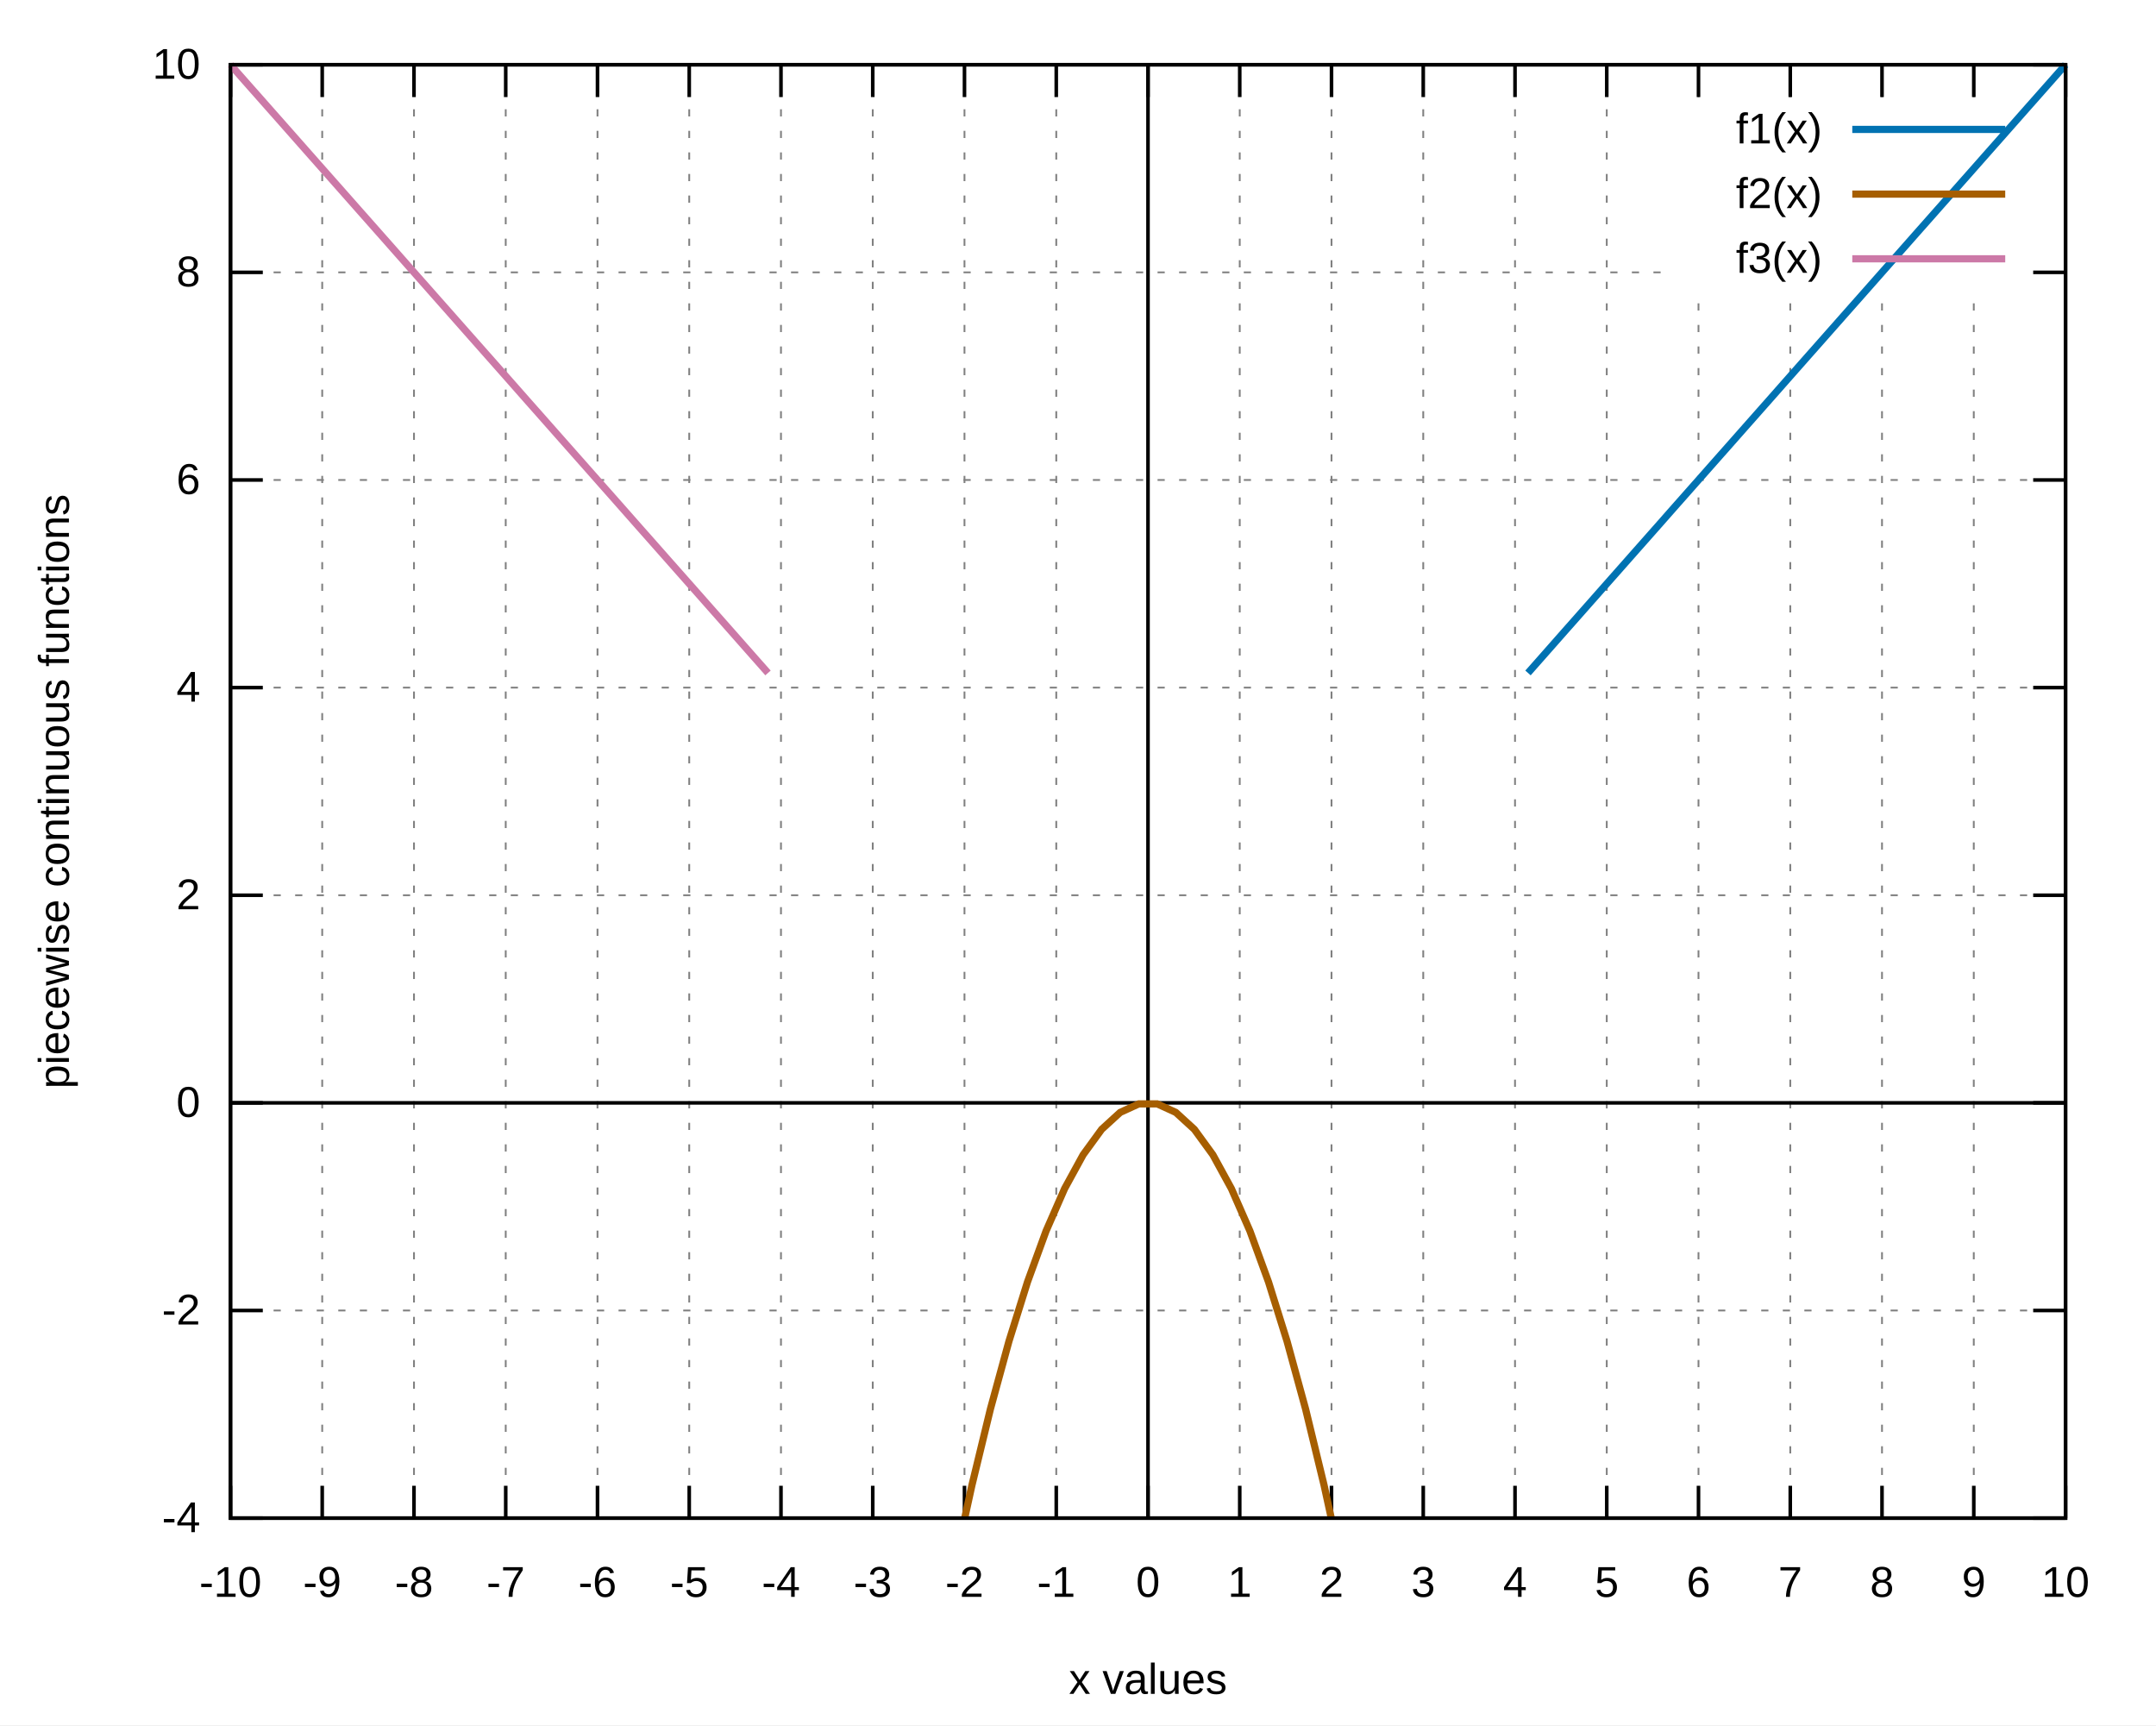
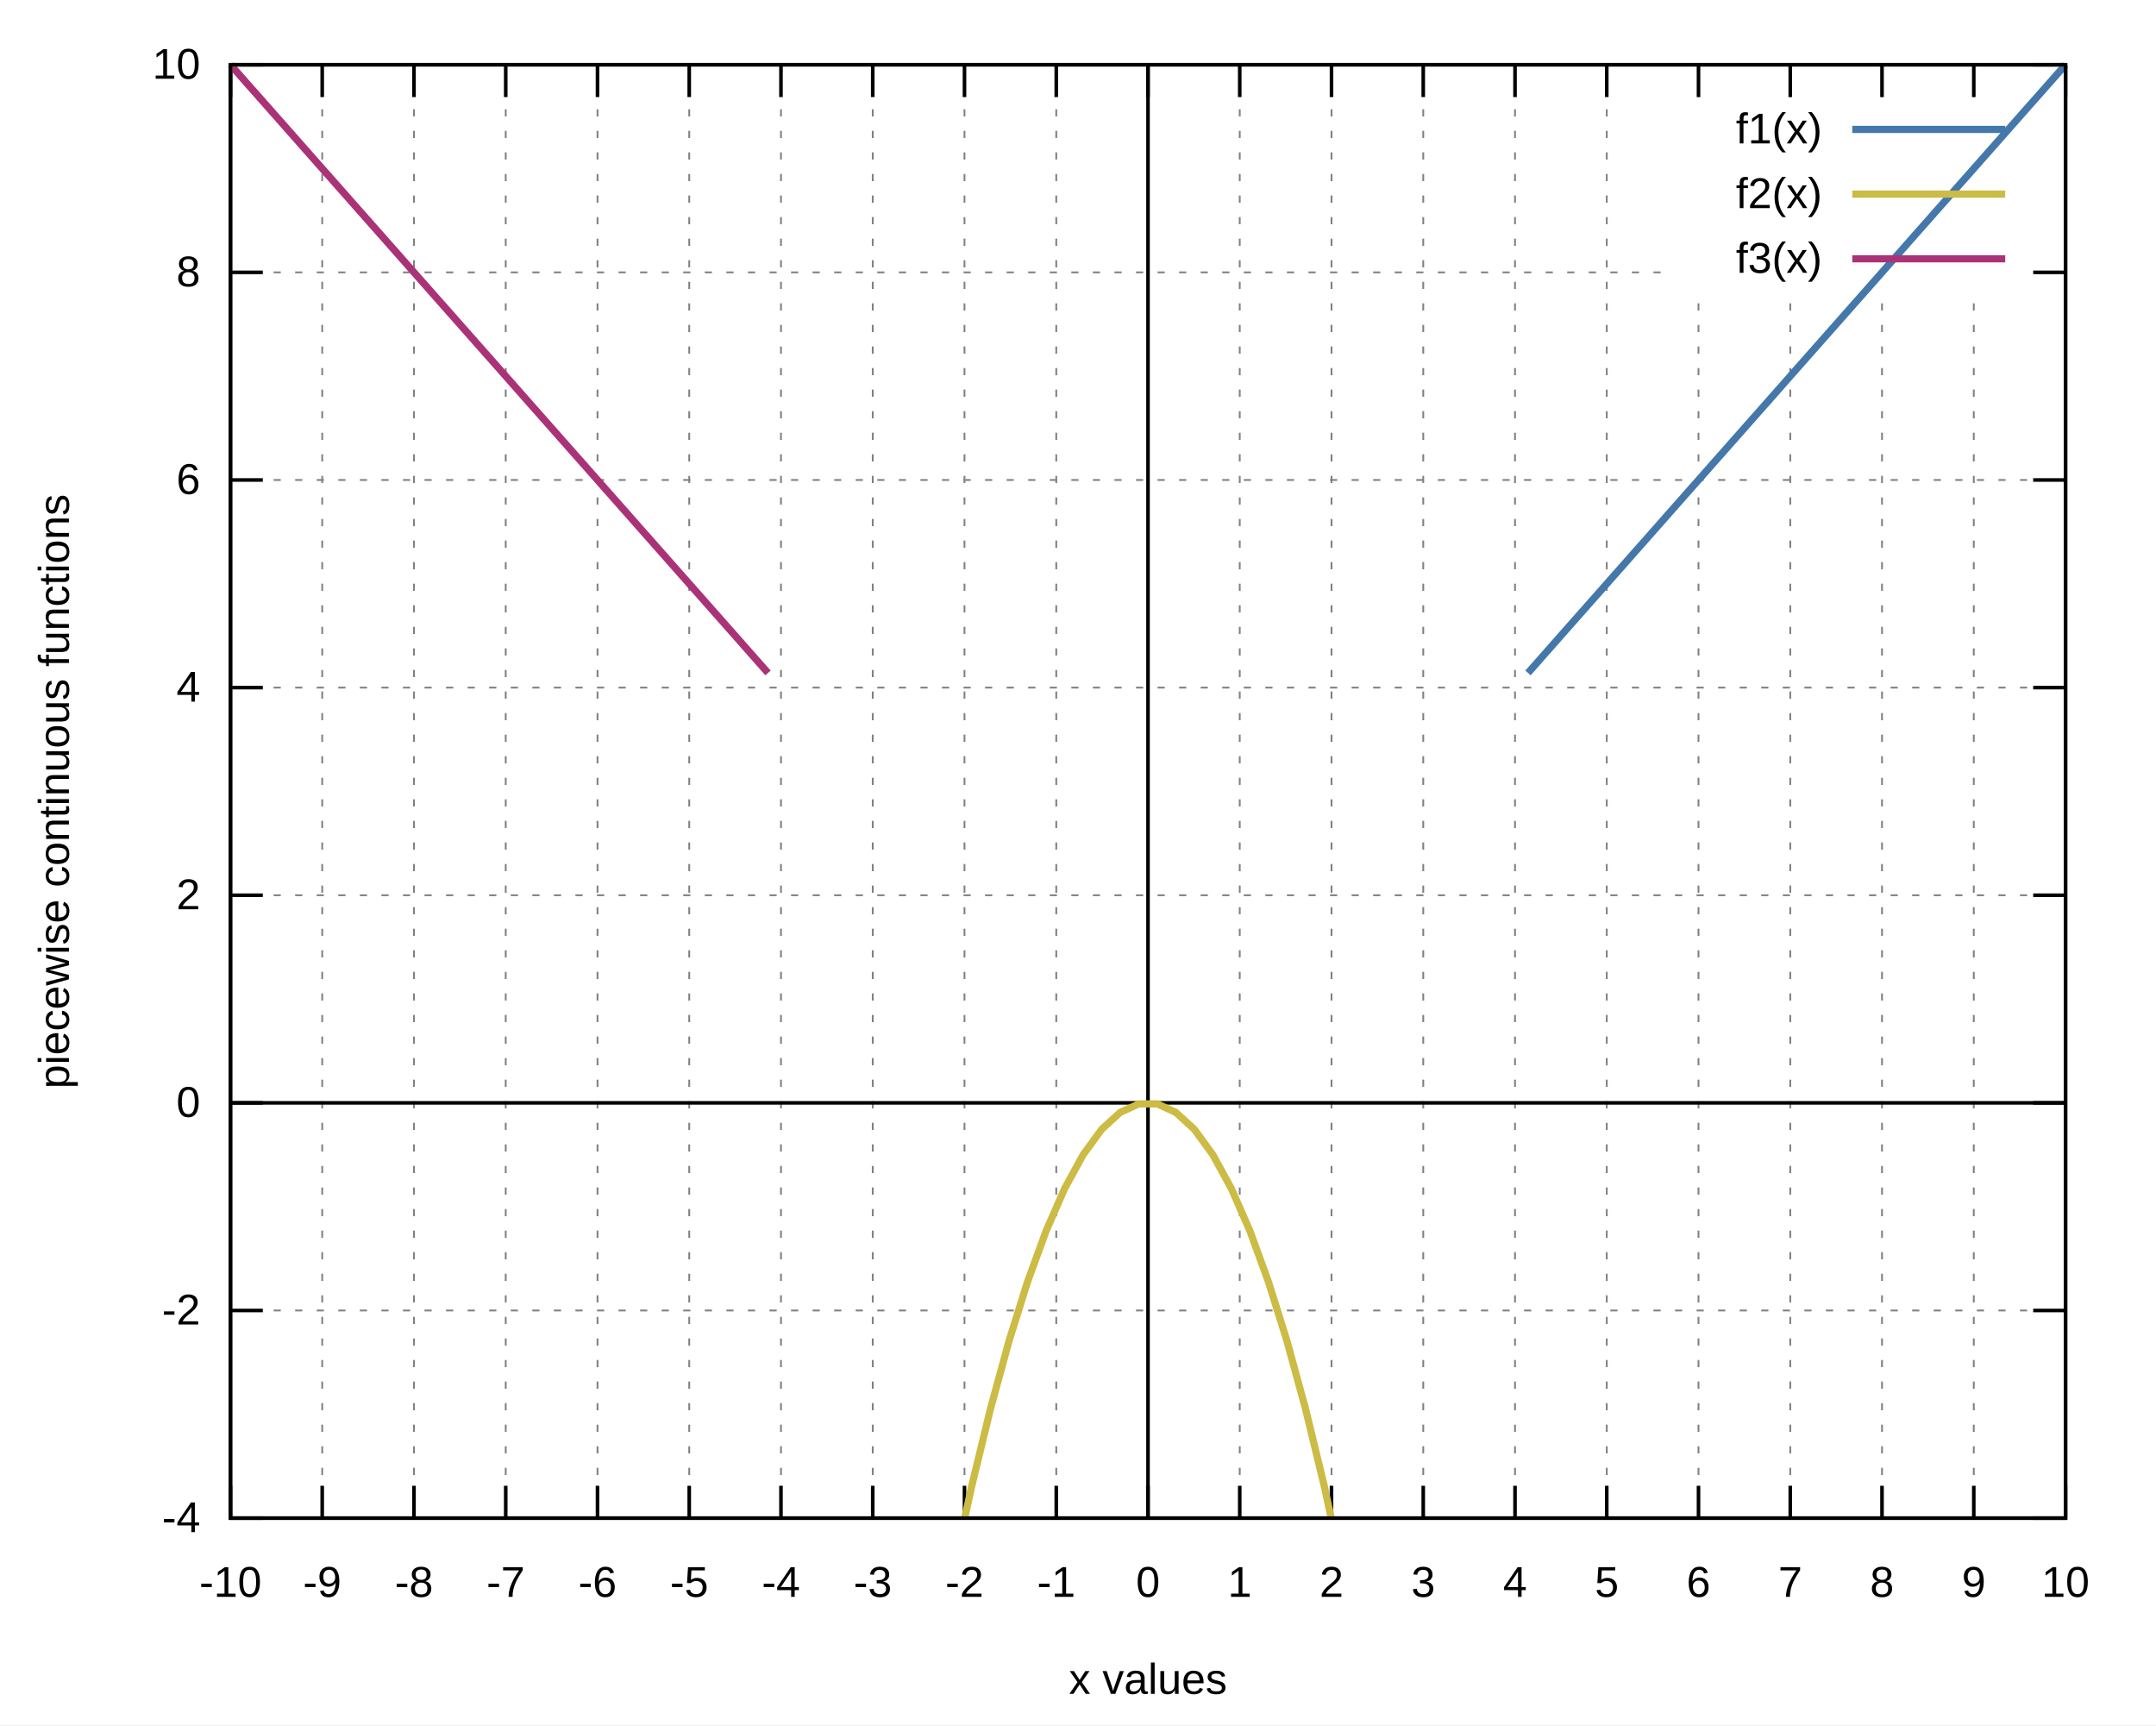
<svg xmlns="http://www.w3.org/2000/svg" xmlns:xlink="http://www.w3.org/1999/xlink" width="600" height="480" viewBox="0 0 600 480">
  <g id="gnuplot_canvas">
    <rect x="0" y="0" width="600" height="480" fill="#ffffff" />
    <defs>
      <circle id="gpDot" r="0.5" stroke-width="0.5" stroke="currentColor" />
      <path id="gpPt0" stroke-width="0.222" stroke="currentColor" d="M-1,0 h2 M0,-1 v2" />
      <path id="gpPt1" stroke-width="0.222" stroke="currentColor" d="M-1,-1 L1,1 M1,-1 L-1,1" />
      <path id="gpPt2" stroke-width="0.222" stroke="currentColor" d="M-1,0 L1,0 M0,-1 L0,1 M-1,-1 L1,1 M-1,1 L1,-1" />
      <rect id="gpPt3" stroke-width="0.222" stroke="currentColor" x="-1" y="-1" width="2" height="2" />
      <rect id="gpPt4" stroke-width="0.222" stroke="currentColor" fill="currentColor" x="-1" y="-1" width="2" height="2" />
      <circle id="gpPt5" stroke-width="0.222" stroke="currentColor" cx="0" cy="0" r="1" />
      <use xlink:href="#gpPt5" id="gpPt6" fill="currentColor" stroke="none" />
      <path id="gpPt7" stroke-width="0.222" stroke="currentColor" d="M0,-1.33 L-1.33,0.67 L1.33,0.67 z" />
      <use xlink:href="#gpPt7" id="gpPt8" fill="currentColor" stroke="none" />
      <use xlink:href="#gpPt7" id="gpPt9" stroke="currentColor" transform="rotate(180)" />
      <use xlink:href="#gpPt9" id="gpPt10" fill="currentColor" stroke="none" />
      <use xlink:href="#gpPt3" id="gpPt11" stroke="currentColor" transform="rotate(45)" />
      <use xlink:href="#gpPt11" id="gpPt12" fill="currentColor" stroke="none" />
      <path id="gpPt13" stroke-width="0.222" stroke="currentColor" d="M0,1.330 L1.265,0.411 L0.782,-1.067 L-0.782,-1.076 L-1.265,0.411 z" />
      <use xlink:href="#gpPt13" id="gpPt14" fill="currentColor" stroke="none" />
      <filter id="textbox" filterUnits="objectBoundingBox" x="0" y="0" height="1" width="1">
        <feFlood flood-color="#FFFFFF" flood-opacity="1" result="bgnd" />
        <feComposite in="SourceGraphic" in2="bgnd" operator="atop" />
      </filter>
      <filter id="greybox" filterUnits="objectBoundingBox" x="0" y="0" height="1" width="1">
        <feFlood flood-color="lightgrey" flood-opacity="1" result="grey" />
        <feComposite in="SourceGraphic" in2="grey" operator="atop" />
      </filter>
    </defs>
    <g fill="none" color="#FFFFFF" stroke="currentColor" stroke-width="1.00" stroke-linecap="butt" stroke-linejoin="miter">
</g>
    <g fill="none" color="black" stroke="currentColor" stroke-width="1.00" stroke-linecap="butt" stroke-linejoin="miter">
</g>
    <g fill="none" color="black" stroke="black" stroke-width="0.50" stroke-linecap="butt" stroke-linejoin="miter">
</g>
    <g fill="none" color="gray" stroke="currentColor" stroke-width="0.50" stroke-linecap="butt" stroke-linejoin="miter">
      <path stroke="gray" stroke-dasharray="2,4" class="gridline" d="M64.14,422.40 L574.82,422.40  " />
    </g>
    <g fill="none" color="gray" stroke="gray" stroke-width="1.00" stroke-linecap="butt" stroke-linejoin="miter">
</g>
    <g fill="none" color="black" stroke="currentColor" stroke-width="1.00" stroke-linecap="butt" stroke-linejoin="miter">
      <path stroke="black" d="M64.14,422.40 L73.14,422.40 M574.82,422.40 L565.82,422.40  " />
      <g transform="translate(55.75,426.30)" stroke="none" fill="black" font-family="Arial" font-size="12.00" text-anchor="end">
        <text>
          <tspan font-family="Arial">-4</tspan>
        </text>
      </g>
    </g>
    <g fill="none" color="black" stroke="currentColor" stroke-width="1.00" stroke-linecap="butt" stroke-linejoin="miter">
</g>
    <g fill="none" color="black" stroke="black" stroke-width="0.50" stroke-linecap="butt" stroke-linejoin="miter">
</g>
    <g fill="none" color="gray" stroke="currentColor" stroke-width="0.50" stroke-linecap="butt" stroke-linejoin="miter">
      <path stroke="gray" stroke-dasharray="2,4" class="gridline" d="M64.14,364.63 L574.82,364.63  " />
    </g>
    <g fill="none" color="gray" stroke="gray" stroke-width="1.00" stroke-linecap="butt" stroke-linejoin="miter">
</g>
    <g fill="none" color="black" stroke="currentColor" stroke-width="1.00" stroke-linecap="butt" stroke-linejoin="miter">
      <path stroke="black" d="M64.14,364.63 L73.14,364.63 M574.82,364.63 L565.82,364.63  " />
      <g transform="translate(55.75,368.53)" stroke="none" fill="black" font-family="Arial" font-size="12.00" text-anchor="end">
        <text>
          <tspan font-family="Arial">-2</tspan>
        </text>
      </g>
    </g>
    <g fill="none" color="black" stroke="currentColor" stroke-width="1.00" stroke-linecap="butt" stroke-linejoin="miter">
</g>
    <g fill="none" color="black" stroke="black" stroke-width="0.50" stroke-linecap="butt" stroke-linejoin="miter">
</g>
    <g fill="none" color="gray" stroke="currentColor" stroke-width="0.50" stroke-linecap="butt" stroke-linejoin="miter">
      <path stroke="gray" stroke-dasharray="2,4" class="gridline" d="M64.14,306.86 L574.82,306.86  " />
    </g>
    <g fill="none" color="gray" stroke="gray" stroke-width="1.00" stroke-linecap="butt" stroke-linejoin="miter">
</g>
    <g fill="none" color="black" stroke="currentColor" stroke-width="1.00" stroke-linecap="butt" stroke-linejoin="miter">
      <path stroke="black" d="M64.14,306.86 L73.14,306.86 M574.82,306.86 L565.82,306.86  " />
      <g transform="translate(55.75,310.76)" stroke="none" fill="black" font-family="Arial" font-size="12.00" text-anchor="end">
        <text>
          <tspan font-family="Arial"> 0</tspan>
        </text>
      </g>
    </g>
    <g fill="none" color="black" stroke="currentColor" stroke-width="1.00" stroke-linecap="butt" stroke-linejoin="miter">
</g>
    <g fill="none" color="black" stroke="black" stroke-width="0.50" stroke-linecap="butt" stroke-linejoin="miter">
</g>
    <g fill="none" color="gray" stroke="currentColor" stroke-width="0.50" stroke-linecap="butt" stroke-linejoin="miter">
      <path stroke="gray" stroke-dasharray="2,4" class="gridline" d="M64.14,249.09 L574.82,249.09  " />
    </g>
    <g fill="none" color="gray" stroke="gray" stroke-width="1.00" stroke-linecap="butt" stroke-linejoin="miter">
</g>
    <g fill="none" color="black" stroke="currentColor" stroke-width="1.00" stroke-linecap="butt" stroke-linejoin="miter">
      <path stroke="black" d="M64.14,249.09 L73.14,249.09 M574.82,249.09 L565.82,249.09  " />
      <g transform="translate(55.75,252.99)" stroke="none" fill="black" font-family="Arial" font-size="12.00" text-anchor="end">
        <text>
          <tspan font-family="Arial"> 2</tspan>
        </text>
      </g>
    </g>
    <g fill="none" color="black" stroke="currentColor" stroke-width="1.00" stroke-linecap="butt" stroke-linejoin="miter">
</g>
    <g fill="none" color="black" stroke="black" stroke-width="0.50" stroke-linecap="butt" stroke-linejoin="miter">
</g>
    <g fill="none" color="gray" stroke="currentColor" stroke-width="0.50" stroke-linecap="butt" stroke-linejoin="miter">
      <path stroke="gray" stroke-dasharray="2,4" class="gridline" d="M64.14,191.32 L574.82,191.32  " />
    </g>
    <g fill="none" color="gray" stroke="gray" stroke-width="1.00" stroke-linecap="butt" stroke-linejoin="miter">
</g>
    <g fill="none" color="black" stroke="currentColor" stroke-width="1.00" stroke-linecap="butt" stroke-linejoin="miter">
      <path stroke="black" d="M64.14,191.32 L73.14,191.32 M574.82,191.32 L565.82,191.32  " />
      <g transform="translate(55.75,195.22)" stroke="none" fill="black" font-family="Arial" font-size="12.00" text-anchor="end">
        <text>
          <tspan font-family="Arial"> 4</tspan>
        </text>
      </g>
    </g>
    <g fill="none" color="black" stroke="currentColor" stroke-width="1.00" stroke-linecap="butt" stroke-linejoin="miter">
</g>
    <g fill="none" color="black" stroke="black" stroke-width="0.50" stroke-linecap="butt" stroke-linejoin="miter">
</g>
    <g fill="none" color="gray" stroke="currentColor" stroke-width="0.50" stroke-linecap="butt" stroke-linejoin="miter">
      <path stroke="gray" stroke-dasharray="2,4" class="gridline" d="M64.14,133.55 L574.82,133.55  " />
    </g>
    <g fill="none" color="gray" stroke="gray" stroke-width="1.00" stroke-linecap="butt" stroke-linejoin="miter">
</g>
    <g fill="none" color="black" stroke="currentColor" stroke-width="1.00" stroke-linecap="butt" stroke-linejoin="miter">
      <path stroke="black" d="M64.14,133.55 L73.14,133.55 M574.82,133.55 L565.82,133.55  " />
      <g transform="translate(55.75,137.45)" stroke="none" fill="black" font-family="Arial" font-size="12.00" text-anchor="end">
        <text>
          <tspan font-family="Arial"> 6</tspan>
        </text>
      </g>
    </g>
    <g fill="none" color="black" stroke="currentColor" stroke-width="1.00" stroke-linecap="butt" stroke-linejoin="miter">
</g>
    <g fill="none" color="black" stroke="black" stroke-width="0.50" stroke-linecap="butt" stroke-linejoin="miter">
</g>
    <g fill="none" color="gray" stroke="currentColor" stroke-width="0.50" stroke-linecap="butt" stroke-linejoin="miter">
      <path stroke="gray" stroke-dasharray="2,4" class="gridline" d="M64.14,75.78 L465.14,75.78 M566.43,75.78 L574.82,75.78  " />
    </g>
    <g fill="none" color="gray" stroke="gray" stroke-width="1.00" stroke-linecap="butt" stroke-linejoin="miter">
</g>
    <g fill="none" color="black" stroke="currentColor" stroke-width="1.00" stroke-linecap="butt" stroke-linejoin="miter">
      <path stroke="black" d="M64.14,75.78 L73.14,75.78 M574.82,75.78 L565.82,75.78  " />
      <g transform="translate(55.75,79.68)" stroke="none" fill="black" font-family="Arial" font-size="12.00" text-anchor="end">
        <text>
          <tspan font-family="Arial"> 8</tspan>
        </text>
      </g>
    </g>
    <g fill="none" color="black" stroke="currentColor" stroke-width="1.00" stroke-linecap="butt" stroke-linejoin="miter">
</g>
    <g fill="none" color="black" stroke="black" stroke-width="0.50" stroke-linecap="butt" stroke-linejoin="miter">
</g>
    <g fill="none" color="gray" stroke="currentColor" stroke-width="0.50" stroke-linecap="butt" stroke-linejoin="miter">
      <path stroke="gray" stroke-dasharray="2,4" class="gridline" d="M64.14,18.01 L574.82,18.01  " />
    </g>
    <g fill="none" color="gray" stroke="gray" stroke-width="1.00" stroke-linecap="butt" stroke-linejoin="miter">
</g>
    <g fill="none" color="black" stroke="currentColor" stroke-width="1.00" stroke-linecap="butt" stroke-linejoin="miter">
      <path stroke="black" d="M64.14,18.01 L73.14,18.01 M574.82,18.01 L565.82,18.01  " />
      <g transform="translate(55.75,21.91)" stroke="none" fill="black" font-family="Arial" font-size="12.00" text-anchor="end">
        <text>
          <tspan font-family="Arial"> 10</tspan>
        </text>
      </g>
    </g>
    <g fill="none" color="black" stroke="currentColor" stroke-width="1.00" stroke-linecap="butt" stroke-linejoin="miter">
</g>
    <g fill="none" color="black" stroke="black" stroke-width="0.50" stroke-linecap="butt" stroke-linejoin="miter">
</g>
    <g fill="none" color="gray" stroke="currentColor" stroke-width="0.50" stroke-linecap="butt" stroke-linejoin="miter">
      <path stroke="gray" stroke-dasharray="2,4" class="gridline" d="M64.14,422.40 L64.14,18.01  " />
    </g>
    <g fill="none" color="gray" stroke="gray" stroke-width="1.00" stroke-linecap="butt" stroke-linejoin="miter">
</g>
    <g fill="none" color="black" stroke="currentColor" stroke-width="1.00" stroke-linecap="butt" stroke-linejoin="miter">
      <path stroke="black" d="M64.14,422.40 L64.14,413.40 M64.14,18.01 L64.14,27.01  " />
      <g transform="translate(64.14,444.30)" stroke="none" fill="black" font-family="Arial" font-size="12.00" text-anchor="middle">
        <text>
          <tspan font-family="Arial">-10</tspan>
        </text>
      </g>
    </g>
    <g fill="none" color="black" stroke="currentColor" stroke-width="1.00" stroke-linecap="butt" stroke-linejoin="miter">
</g>
    <g fill="none" color="black" stroke="black" stroke-width="0.50" stroke-linecap="butt" stroke-linejoin="miter">
</g>
    <g fill="none" color="gray" stroke="currentColor" stroke-width="0.50" stroke-linecap="butt" stroke-linejoin="miter">
      <path stroke="gray" stroke-dasharray="2,4" class="gridline" d="M89.67,422.40 L89.67,18.01  " />
    </g>
    <g fill="none" color="gray" stroke="gray" stroke-width="1.00" stroke-linecap="butt" stroke-linejoin="miter">
</g>
    <g fill="none" color="black" stroke="currentColor" stroke-width="1.00" stroke-linecap="butt" stroke-linejoin="miter">
      <path stroke="black" d="M89.67,422.40 L89.67,413.40 M89.67,18.01 L89.67,27.01  " />
      <g transform="translate(89.67,444.30)" stroke="none" fill="black" font-family="Arial" font-size="12.00" text-anchor="middle">
        <text>
          <tspan font-family="Arial">-9</tspan>
        </text>
      </g>
    </g>
    <g fill="none" color="black" stroke="currentColor" stroke-width="1.00" stroke-linecap="butt" stroke-linejoin="miter">
</g>
    <g fill="none" color="black" stroke="black" stroke-width="0.50" stroke-linecap="butt" stroke-linejoin="miter">
</g>
    <g fill="none" color="gray" stroke="currentColor" stroke-width="0.50" stroke-linecap="butt" stroke-linejoin="miter">
      <path stroke="gray" stroke-dasharray="2,4" class="gridline" d="M115.21,422.40 L115.21,18.01  " />
    </g>
    <g fill="none" color="gray" stroke="gray" stroke-width="1.00" stroke-linecap="butt" stroke-linejoin="miter">
</g>
    <g fill="none" color="black" stroke="currentColor" stroke-width="1.00" stroke-linecap="butt" stroke-linejoin="miter">
      <path stroke="black" d="M115.21,422.40 L115.21,413.40 M115.21,18.01 L115.21,27.01  " />
      <g transform="translate(115.21,444.30)" stroke="none" fill="black" font-family="Arial" font-size="12.00" text-anchor="middle">
        <text>
          <tspan font-family="Arial">-8</tspan>
        </text>
      </g>
    </g>
    <g fill="none" color="black" stroke="currentColor" stroke-width="1.00" stroke-linecap="butt" stroke-linejoin="miter">
</g>
    <g fill="none" color="black" stroke="black" stroke-width="0.50" stroke-linecap="butt" stroke-linejoin="miter">
</g>
    <g fill="none" color="gray" stroke="currentColor" stroke-width="0.50" stroke-linecap="butt" stroke-linejoin="miter">
      <path stroke="gray" stroke-dasharray="2,4" class="gridline" d="M140.74,422.40 L140.74,18.01  " />
    </g>
    <g fill="none" color="gray" stroke="gray" stroke-width="1.00" stroke-linecap="butt" stroke-linejoin="miter">
</g>
    <g fill="none" color="black" stroke="currentColor" stroke-width="1.00" stroke-linecap="butt" stroke-linejoin="miter">
      <path stroke="black" d="M140.74,422.40 L140.74,413.40 M140.74,18.01 L140.74,27.01  " />
      <g transform="translate(140.74,444.30)" stroke="none" fill="black" font-family="Arial" font-size="12.00" text-anchor="middle">
        <text>
          <tspan font-family="Arial">-7</tspan>
        </text>
      </g>
    </g>
    <g fill="none" color="black" stroke="currentColor" stroke-width="1.00" stroke-linecap="butt" stroke-linejoin="miter">
</g>
    <g fill="none" color="black" stroke="black" stroke-width="0.50" stroke-linecap="butt" stroke-linejoin="miter">
</g>
    <g fill="none" color="gray" stroke="currentColor" stroke-width="0.50" stroke-linecap="butt" stroke-linejoin="miter">
      <path stroke="gray" stroke-dasharray="2,4" class="gridline" d="M166.28,422.40 L166.28,18.01  " />
    </g>
    <g fill="none" color="gray" stroke="gray" stroke-width="1.00" stroke-linecap="butt" stroke-linejoin="miter">
</g>
    <g fill="none" color="black" stroke="currentColor" stroke-width="1.00" stroke-linecap="butt" stroke-linejoin="miter">
      <path stroke="black" d="M166.28,422.40 L166.28,413.40 M166.28,18.01 L166.28,27.01  " />
      <g transform="translate(166.28,444.30)" stroke="none" fill="black" font-family="Arial" font-size="12.00" text-anchor="middle">
        <text>
          <tspan font-family="Arial">-6</tspan>
        </text>
      </g>
    </g>
    <g fill="none" color="black" stroke="currentColor" stroke-width="1.00" stroke-linecap="butt" stroke-linejoin="miter">
</g>
    <g fill="none" color="black" stroke="black" stroke-width="0.50" stroke-linecap="butt" stroke-linejoin="miter">
</g>
    <g fill="none" color="gray" stroke="currentColor" stroke-width="0.50" stroke-linecap="butt" stroke-linejoin="miter">
      <path stroke="gray" stroke-dasharray="2,4" class="gridline" d="M191.81,422.40 L191.81,18.01  " />
    </g>
    <g fill="none" color="gray" stroke="gray" stroke-width="1.00" stroke-linecap="butt" stroke-linejoin="miter">
</g>
    <g fill="none" color="black" stroke="currentColor" stroke-width="1.00" stroke-linecap="butt" stroke-linejoin="miter">
      <path stroke="black" d="M191.81,422.40 L191.81,413.40 M191.81,18.01 L191.81,27.01  " />
      <g transform="translate(191.81,444.30)" stroke="none" fill="black" font-family="Arial" font-size="12.00" text-anchor="middle">
        <text>
          <tspan font-family="Arial">-5</tspan>
        </text>
      </g>
    </g>
    <g fill="none" color="black" stroke="currentColor" stroke-width="1.00" stroke-linecap="butt" stroke-linejoin="miter">
</g>
    <g fill="none" color="black" stroke="black" stroke-width="0.50" stroke-linecap="butt" stroke-linejoin="miter">
</g>
    <g fill="none" color="gray" stroke="currentColor" stroke-width="0.50" stroke-linecap="butt" stroke-linejoin="miter">
      <path stroke="gray" stroke-dasharray="2,4" class="gridline" d="M217.34,422.40 L217.34,18.01  " />
    </g>
    <g fill="none" color="gray" stroke="gray" stroke-width="1.00" stroke-linecap="butt" stroke-linejoin="miter">
</g>
    <g fill="none" color="black" stroke="currentColor" stroke-width="1.00" stroke-linecap="butt" stroke-linejoin="miter">
      <path stroke="black" d="M217.34,422.40 L217.34,413.40 M217.34,18.01 L217.34,27.01  " />
      <g transform="translate(217.34,444.30)" stroke="none" fill="black" font-family="Arial" font-size="12.00" text-anchor="middle">
        <text>
          <tspan font-family="Arial">-4</tspan>
        </text>
      </g>
    </g>
    <g fill="none" color="black" stroke="currentColor" stroke-width="1.00" stroke-linecap="butt" stroke-linejoin="miter">
</g>
    <g fill="none" color="black" stroke="black" stroke-width="0.50" stroke-linecap="butt" stroke-linejoin="miter">
</g>
    <g fill="none" color="gray" stroke="currentColor" stroke-width="0.50" stroke-linecap="butt" stroke-linejoin="miter">
      <path stroke="gray" stroke-dasharray="2,4" class="gridline" d="M242.88,422.40 L242.88,18.01  " />
    </g>
    <g fill="none" color="gray" stroke="gray" stroke-width="1.00" stroke-linecap="butt" stroke-linejoin="miter">
</g>
    <g fill="none" color="black" stroke="currentColor" stroke-width="1.00" stroke-linecap="butt" stroke-linejoin="miter">
      <path stroke="black" d="M242.88,422.40 L242.88,413.40 M242.88,18.01 L242.88,27.01  " />
      <g transform="translate(242.88,444.30)" stroke="none" fill="black" font-family="Arial" font-size="12.00" text-anchor="middle">
        <text>
          <tspan font-family="Arial">-3</tspan>
        </text>
      </g>
    </g>
    <g fill="none" color="black" stroke="currentColor" stroke-width="1.00" stroke-linecap="butt" stroke-linejoin="miter">
</g>
    <g fill="none" color="black" stroke="black" stroke-width="0.50" stroke-linecap="butt" stroke-linejoin="miter">
</g>
    <g fill="none" color="gray" stroke="currentColor" stroke-width="0.50" stroke-linecap="butt" stroke-linejoin="miter">
      <path stroke="gray" stroke-dasharray="2,4" class="gridline" d="M268.41,422.40 L268.41,18.01  " />
    </g>
    <g fill="none" color="gray" stroke="gray" stroke-width="1.00" stroke-linecap="butt" stroke-linejoin="miter">
</g>
    <g fill="none" color="black" stroke="currentColor" stroke-width="1.00" stroke-linecap="butt" stroke-linejoin="miter">
      <path stroke="black" d="M268.41,422.40 L268.41,413.40 M268.41,18.01 L268.41,27.01  " />
      <g transform="translate(268.41,444.30)" stroke="none" fill="black" font-family="Arial" font-size="12.00" text-anchor="middle">
        <text>
          <tspan font-family="Arial">-2</tspan>
        </text>
      </g>
    </g>
    <g fill="none" color="black" stroke="currentColor" stroke-width="1.00" stroke-linecap="butt" stroke-linejoin="miter">
</g>
    <g fill="none" color="black" stroke="black" stroke-width="0.50" stroke-linecap="butt" stroke-linejoin="miter">
</g>
    <g fill="none" color="gray" stroke="currentColor" stroke-width="0.50" stroke-linecap="butt" stroke-linejoin="miter">
      <path stroke="gray" stroke-dasharray="2,4" class="gridline" d="M293.95,422.40 L293.95,18.01  " />
    </g>
    <g fill="none" color="gray" stroke="gray" stroke-width="1.00" stroke-linecap="butt" stroke-linejoin="miter">
</g>
    <g fill="none" color="black" stroke="currentColor" stroke-width="1.00" stroke-linecap="butt" stroke-linejoin="miter">
      <path stroke="black" d="M293.95,422.40 L293.95,413.40 M293.95,18.01 L293.95,27.01  " />
      <g transform="translate(293.95,444.30)" stroke="none" fill="black" font-family="Arial" font-size="12.00" text-anchor="middle">
        <text>
          <tspan font-family="Arial">-1</tspan>
        </text>
      </g>
    </g>
    <g fill="none" color="black" stroke="currentColor" stroke-width="1.00" stroke-linecap="butt" stroke-linejoin="miter">
</g>
    <g fill="none" color="black" stroke="black" stroke-width="0.50" stroke-linecap="butt" stroke-linejoin="miter">
</g>
    <g fill="none" color="gray" stroke="currentColor" stroke-width="0.50" stroke-linecap="butt" stroke-linejoin="miter">
      <path stroke="gray" stroke-dasharray="2,4" class="gridline" d="M319.48,422.40 L319.48,18.01  " />
    </g>
    <g fill="none" color="gray" stroke="gray" stroke-width="1.00" stroke-linecap="butt" stroke-linejoin="miter">
</g>
    <g fill="none" color="black" stroke="currentColor" stroke-width="1.00" stroke-linecap="butt" stroke-linejoin="miter">
      <path stroke="black" d="M319.48,422.40 L319.48,413.40 M319.48,18.01 L319.48,27.01  " />
      <g transform="translate(319.48,444.30)" stroke="none" fill="black" font-family="Arial" font-size="12.00" text-anchor="middle">
        <text>
          <tspan font-family="Arial"> 0</tspan>
        </text>
      </g>
    </g>
    <g fill="none" color="black" stroke="currentColor" stroke-width="1.00" stroke-linecap="butt" stroke-linejoin="miter">
</g>
    <g fill="none" color="black" stroke="black" stroke-width="0.50" stroke-linecap="butt" stroke-linejoin="miter">
</g>
    <g fill="none" color="gray" stroke="currentColor" stroke-width="0.50" stroke-linecap="butt" stroke-linejoin="miter">
      <path stroke="gray" stroke-dasharray="2,4" class="gridline" d="M345.01,422.40 L345.01,18.01  " />
    </g>
    <g fill="none" color="gray" stroke="gray" stroke-width="1.00" stroke-linecap="butt" stroke-linejoin="miter">
</g>
    <g fill="none" color="black" stroke="currentColor" stroke-width="1.00" stroke-linecap="butt" stroke-linejoin="miter">
      <path stroke="black" d="M345.01,422.40 L345.01,413.40 M345.01,18.01 L345.01,27.01  " />
      <g transform="translate(345.01,444.30)" stroke="none" fill="black" font-family="Arial" font-size="12.00" text-anchor="middle">
        <text>
          <tspan font-family="Arial"> 1</tspan>
        </text>
      </g>
    </g>
    <g fill="none" color="black" stroke="currentColor" stroke-width="1.00" stroke-linecap="butt" stroke-linejoin="miter">
</g>
    <g fill="none" color="black" stroke="black" stroke-width="0.50" stroke-linecap="butt" stroke-linejoin="miter">
</g>
    <g fill="none" color="gray" stroke="currentColor" stroke-width="0.50" stroke-linecap="butt" stroke-linejoin="miter">
      <path stroke="gray" stroke-dasharray="2,4" class="gridline" d="M370.55,422.40 L370.55,18.01  " />
    </g>
    <g fill="none" color="gray" stroke="gray" stroke-width="1.00" stroke-linecap="butt" stroke-linejoin="miter">
</g>
    <g fill="none" color="black" stroke="currentColor" stroke-width="1.00" stroke-linecap="butt" stroke-linejoin="miter">
      <path stroke="black" d="M370.55,422.40 L370.55,413.40 M370.55,18.01 L370.55,27.01  " />
      <g transform="translate(370.55,444.30)" stroke="none" fill="black" font-family="Arial" font-size="12.00" text-anchor="middle">
        <text>
          <tspan font-family="Arial"> 2</tspan>
        </text>
      </g>
    </g>
    <g fill="none" color="black" stroke="currentColor" stroke-width="1.00" stroke-linecap="butt" stroke-linejoin="miter">
</g>
    <g fill="none" color="black" stroke="black" stroke-width="0.50" stroke-linecap="butt" stroke-linejoin="miter">
</g>
    <g fill="none" color="gray" stroke="currentColor" stroke-width="0.50" stroke-linecap="butt" stroke-linejoin="miter">
      <path stroke="gray" stroke-dasharray="2,4" class="gridline" d="M396.08,422.40 L396.08,18.01  " />
    </g>
    <g fill="none" color="gray" stroke="gray" stroke-width="1.00" stroke-linecap="butt" stroke-linejoin="miter">
</g>
    <g fill="none" color="black" stroke="currentColor" stroke-width="1.00" stroke-linecap="butt" stroke-linejoin="miter">
      <path stroke="black" d="M396.08,422.40 L396.08,413.40 M396.08,18.01 L396.08,27.01  " />
      <g transform="translate(396.08,444.30)" stroke="none" fill="black" font-family="Arial" font-size="12.00" text-anchor="middle">
        <text>
          <tspan font-family="Arial"> 3</tspan>
        </text>
      </g>
    </g>
    <g fill="none" color="black" stroke="currentColor" stroke-width="1.00" stroke-linecap="butt" stroke-linejoin="miter">
</g>
    <g fill="none" color="black" stroke="black" stroke-width="0.50" stroke-linecap="butt" stroke-linejoin="miter">
</g>
    <g fill="none" color="gray" stroke="currentColor" stroke-width="0.50" stroke-linecap="butt" stroke-linejoin="miter">
      <path stroke="gray" stroke-dasharray="2,4" class="gridline" d="M421.62,422.40 L421.62,18.01  " />
    </g>
    <g fill="none" color="gray" stroke="gray" stroke-width="1.00" stroke-linecap="butt" stroke-linejoin="miter">
</g>
    <g fill="none" color="black" stroke="currentColor" stroke-width="1.00" stroke-linecap="butt" stroke-linejoin="miter">
      <path stroke="black" d="M421.62,422.40 L421.62,413.40 M421.62,18.01 L421.62,27.01  " />
      <g transform="translate(421.62,444.30)" stroke="none" fill="black" font-family="Arial" font-size="12.00" text-anchor="middle">
        <text>
          <tspan font-family="Arial"> 4</tspan>
        </text>
      </g>
    </g>
    <g fill="none" color="black" stroke="currentColor" stroke-width="1.00" stroke-linecap="butt" stroke-linejoin="miter">
</g>
    <g fill="none" color="black" stroke="black" stroke-width="0.50" stroke-linecap="butt" stroke-linejoin="miter">
</g>
    <g fill="none" color="gray" stroke="currentColor" stroke-width="0.50" stroke-linecap="butt" stroke-linejoin="miter">
      <path stroke="gray" stroke-dasharray="2,4" class="gridline" d="M447.15,422.40 L447.15,18.01  " />
    </g>
    <g fill="none" color="gray" stroke="gray" stroke-width="1.00" stroke-linecap="butt" stroke-linejoin="miter">
</g>
    <g fill="none" color="black" stroke="currentColor" stroke-width="1.00" stroke-linecap="butt" stroke-linejoin="miter">
      <path stroke="black" d="M447.15,422.40 L447.15,413.40 M447.15,18.01 L447.15,27.01  " />
      <g transform="translate(447.15,444.30)" stroke="none" fill="black" font-family="Arial" font-size="12.00" text-anchor="middle">
        <text>
          <tspan font-family="Arial"> 5</tspan>
        </text>
      </g>
    </g>
    <g fill="none" color="black" stroke="currentColor" stroke-width="1.00" stroke-linecap="butt" stroke-linejoin="miter">
</g>
    <g fill="none" color="black" stroke="black" stroke-width="0.50" stroke-linecap="butt" stroke-linejoin="miter">
</g>
    <g fill="none" color="gray" stroke="currentColor" stroke-width="0.50" stroke-linecap="butt" stroke-linejoin="miter">
      <path stroke="gray" stroke-dasharray="2,4" class="gridline" d="M472.68,422.40 L472.68,81.01 M472.68,27.01 L472.68,18.01  " />
    </g>
    <g fill="none" color="gray" stroke="gray" stroke-width="1.00" stroke-linecap="butt" stroke-linejoin="miter">
</g>
    <g fill="none" color="black" stroke="currentColor" stroke-width="1.00" stroke-linecap="butt" stroke-linejoin="miter">
      <path stroke="black" d="M472.68,422.40 L472.68,413.40 M472.68,18.01 L472.68,27.01  " />
      <g transform="translate(472.68,444.30)" stroke="none" fill="black" font-family="Arial" font-size="12.00" text-anchor="middle">
        <text>
          <tspan font-family="Arial"> 6</tspan>
        </text>
      </g>
    </g>
    <g fill="none" color="black" stroke="currentColor" stroke-width="1.00" stroke-linecap="butt" stroke-linejoin="miter">
</g>
    <g fill="none" color="black" stroke="black" stroke-width="0.50" stroke-linecap="butt" stroke-linejoin="miter">
</g>
    <g fill="none" color="gray" stroke="currentColor" stroke-width="0.50" stroke-linecap="butt" stroke-linejoin="miter">
      <path stroke="gray" stroke-dasharray="2,4" class="gridline" d="M498.22,422.40 L498.22,81.01 M498.22,27.01 L498.22,18.01  " />
    </g>
    <g fill="none" color="gray" stroke="gray" stroke-width="1.00" stroke-linecap="butt" stroke-linejoin="miter">
</g>
    <g fill="none" color="black" stroke="currentColor" stroke-width="1.00" stroke-linecap="butt" stroke-linejoin="miter">
      <path stroke="black" d="M498.22,422.40 L498.22,413.40 M498.22,18.01 L498.22,27.01  " />
      <g transform="translate(498.22,444.30)" stroke="none" fill="black" font-family="Arial" font-size="12.00" text-anchor="middle">
        <text>
          <tspan font-family="Arial"> 7</tspan>
        </text>
      </g>
    </g>
    <g fill="none" color="black" stroke="currentColor" stroke-width="1.00" stroke-linecap="butt" stroke-linejoin="miter">
</g>
    <g fill="none" color="black" stroke="black" stroke-width="0.50" stroke-linecap="butt" stroke-linejoin="miter">
</g>
    <g fill="none" color="gray" stroke="currentColor" stroke-width="0.50" stroke-linecap="butt" stroke-linejoin="miter">
      <path stroke="gray" stroke-dasharray="2,4" class="gridline" d="M523.75,422.40 L523.75,81.01 M523.75,27.01 L523.75,18.01  " />
    </g>
    <g fill="none" color="gray" stroke="gray" stroke-width="1.00" stroke-linecap="butt" stroke-linejoin="miter">
</g>
    <g fill="none" color="black" stroke="currentColor" stroke-width="1.00" stroke-linecap="butt" stroke-linejoin="miter">
      <path stroke="black" d="M523.75,422.40 L523.75,413.40 M523.75,18.01 L523.75,27.01  " />
      <g transform="translate(523.75,444.30)" stroke="none" fill="black" font-family="Arial" font-size="12.00" text-anchor="middle">
        <text>
          <tspan font-family="Arial"> 8</tspan>
        </text>
      </g>
    </g>
    <g fill="none" color="black" stroke="currentColor" stroke-width="1.00" stroke-linecap="butt" stroke-linejoin="miter">
</g>
    <g fill="none" color="black" stroke="black" stroke-width="0.50" stroke-linecap="butt" stroke-linejoin="miter">
</g>
    <g fill="none" color="gray" stroke="currentColor" stroke-width="0.50" stroke-linecap="butt" stroke-linejoin="miter">
      <path stroke="gray" stroke-dasharray="2,4" class="gridline" d="M549.29,422.40 L549.29,81.01 M549.29,27.01 L549.29,18.01  " />
    </g>
    <g fill="none" color="gray" stroke="gray" stroke-width="1.00" stroke-linecap="butt" stroke-linejoin="miter">
</g>
    <g fill="none" color="black" stroke="currentColor" stroke-width="1.00" stroke-linecap="butt" stroke-linejoin="miter">
      <path stroke="black" d="M549.29,422.40 L549.29,413.40 M549.29,18.01 L549.29,27.01  " />
      <g transform="translate(549.29,444.30)" stroke="none" fill="black" font-family="Arial" font-size="12.00" text-anchor="middle">
        <text>
          <tspan font-family="Arial"> 9</tspan>
        </text>
      </g>
    </g>
    <g fill="none" color="black" stroke="currentColor" stroke-width="1.00" stroke-linecap="butt" stroke-linejoin="miter">
</g>
    <g fill="none" color="black" stroke="black" stroke-width="0.50" stroke-linecap="butt" stroke-linejoin="miter">
</g>
    <g fill="none" color="gray" stroke="currentColor" stroke-width="0.50" stroke-linecap="butt" stroke-linejoin="miter">
      <path stroke="gray" stroke-dasharray="2,4" class="gridline" d="M574.82,422.40 L574.82,18.01  " />
    </g>
    <g fill="none" color="gray" stroke="gray" stroke-width="1.00" stroke-linecap="butt" stroke-linejoin="miter">
</g>
    <g fill="none" color="black" stroke="currentColor" stroke-width="1.00" stroke-linecap="butt" stroke-linejoin="miter">
      <path stroke="black" d="M574.82,422.40 L574.82,413.40 M574.82,18.01 L574.82,27.01  " />
      <g transform="translate(574.82,444.30)" stroke="none" fill="black" font-family="Arial" font-size="12.00" text-anchor="middle">
        <text>
          <tspan font-family="Arial"> 10</tspan>
        </text>
      </g>
    </g>
    <g fill="none" color="black" stroke="currentColor" stroke-width="1.00" stroke-linecap="butt" stroke-linejoin="miter">
</g>
    <g fill="none" color="black" stroke="currentColor" stroke-width="1.00" stroke-linecap="butt" stroke-linejoin="miter">
      <path stroke="rgb(  0,   0,   0)" d="M64.14,306.86 L574.82,306.86  " />
    </g>
    <g fill="none" color="black" stroke="currentColor" stroke-width="1.00" stroke-linecap="butt" stroke-linejoin="miter">
      <path stroke="rgb(  0,   0,   0)" d="M319.48,422.40 L319.48,18.01  " />
    </g>
    <g fill="none" color="black" stroke="currentColor" stroke-width="1.00" stroke-linecap="butt" stroke-linejoin="miter">
      <path stroke="black" d="M64.14,18.01 L64.14,422.40 L574.82,422.40 L574.82,18.01 L64.14,18.01 Z  " />
    </g>
    <g fill="none" color="black" stroke="currentColor" stroke-width="1.00" stroke-linecap="butt" stroke-linejoin="miter">
</g>
    <g id="gnuplot_plot_1">
      <g fill="none" color="#FFFFFF" stroke="black" stroke-width="2.00" stroke-linecap="butt" stroke-linejoin="miter">
</g>
      <g fill="none" color="black" stroke="currentColor" stroke-width="2.00" stroke-linecap="butt" stroke-linejoin="miter">
        <g transform="translate(507.09,39.91)" stroke="none" fill="black" font-family="Arial" font-size="12.00" text-anchor="end">
          <text>f1(x)</text>
        </g>
      </g>
      <g fill="none" color="black" stroke="currentColor" stroke-width="2.00" stroke-linecap="butt" stroke-linejoin="miter">
-         <path stroke="rgb(  0, 114, 178)" d="M515.48,36.01 L558.04,36.01 M425.23,187.24 L430.39,181.40 L435.54,175.56 L440.70,169.73 L445.86,163.89 L451.02,158.06   L456.18,152.22 L461.34,146.39 L466.49,140.55 L471.65,134.72 L476.81,128.88 L481.97,123.05 L487.13,117.21 L492.29,111.38   L497.44,105.54 L502.60,99.70 L507.76,93.87 L512.92,88.03 L518.08,82.20 L523.24,76.36 L528.39,70.53 L533.55,64.69   L538.71,58.86 L543.87,53.02 L549.03,47.19 L554.19,41.35 L559.34,35.52 L564.50,29.68 L569.66,23.85 L574.82,18.01    " />
+         <path stroke="rgb( 68, 119, 170)" d="M515.48,36.01 L558.04,36.01 M425.23,187.24 L430.39,181.40 L435.54,175.56 L440.70,169.73 L445.86,163.89 L451.02,158.06   L456.18,152.22 L461.34,146.39 L466.49,140.55 L471.65,134.72 L476.81,128.88 L481.97,123.05 L487.13,117.21 L492.29,111.38   L497.44,105.54 L502.60,99.70 L507.76,93.87 L512.92,88.03 L518.08,82.20 L523.24,76.36 L528.39,70.53 L533.55,64.69   L538.71,58.86 L543.87,53.02 L549.03,47.19 L554.19,41.35 L559.34,35.52 L564.50,29.68 L569.66,23.85 L574.82,18.01    " />
      </g>
    </g>
    <g id="gnuplot_plot_2">
      <g fill="none" color="black" stroke="currentColor" stroke-width="2.00" stroke-linecap="butt" stroke-linejoin="miter">
        <g transform="translate(507.09,57.91)" stroke="none" fill="black" font-family="Arial" font-size="12.00" text-anchor="end">
          <text>f2(x)</text>
        </g>
      </g>
      <g fill="none" color="black" stroke="currentColor" stroke-width="2.00" stroke-linecap="butt" stroke-linejoin="miter">
-         <path stroke="rgb(166,  94,   0)" d="M515.48,54.01 L558.04,54.01 M268.47,422.40 L270.48,413.25 L275.63,392.03 L280.79,373.17 L285.95,356.67 L291.11,342.52   L296.27,330.73 L301.43,321.30 L306.58,314.23 L311.74,309.51 L316.90,307.15 L322.06,307.15 L327.22,309.51 L332.38,314.23   L337.53,321.30 L342.69,330.73 L347.85,342.52 L353.01,356.67 L358.17,373.17 L363.33,392.03 L368.48,413.25 L370.48,422.40    " />
+         <path stroke="rgb(204, 187,  68)" d="M515.48,54.01 L558.04,54.01 M268.47,422.40 L270.48,413.25 L275.63,392.03 L280.79,373.17 L285.95,356.67 L291.11,342.52   L296.27,330.73 L301.43,321.30 L306.58,314.23 L311.74,309.51 L316.90,307.15 L322.06,307.15 L327.22,309.51 L332.38,314.23   L337.53,321.30 L342.69,330.73 L347.85,342.52 L353.01,356.67 L358.17,373.17 L363.33,392.03 L368.48,413.25 L370.48,422.40    " />
      </g>
    </g>
    <g id="gnuplot_plot_3">
      <g fill="none" color="black" stroke="currentColor" stroke-width="2.00" stroke-linecap="butt" stroke-linejoin="miter">
        <g transform="translate(507.09,75.91)" stroke="none" fill="black" font-family="Arial" font-size="12.00" text-anchor="end">
          <text>f3(x)</text>
        </g>
      </g>
      <g fill="none" color="black" stroke="currentColor" stroke-width="2.00" stroke-linecap="butt" stroke-linejoin="miter">
-         <path stroke="rgb(204, 121, 167)" d="M515.48,72.01 L558.04,72.01 M64.14,18.01 L69.30,23.85 L74.46,29.68 L79.62,35.52 L84.77,41.35 L89.93,47.19   L95.09,53.02 L100.25,58.86 L105.41,64.69 L110.57,70.53 L115.72,76.36 L120.88,82.20 L126.04,88.03 L131.20,93.87   L136.36,99.70 L141.52,105.54 L146.67,111.38 L151.83,117.21 L156.99,123.05 L162.15,128.88 L167.31,134.72 L172.47,140.55   L177.62,146.39 L182.78,152.22 L187.94,158.06 L193.10,163.89 L198.26,169.73 L203.42,175.56 L208.57,181.40 L213.73,187.24    " />
+         <path stroke="rgb(170,  51, 119)" d="M515.48,72.01 L558.04,72.01 M64.14,18.01 L69.30,23.85 L74.46,29.68 L79.62,35.52 L84.77,41.35 L89.93,47.19   L95.09,53.02 L100.25,58.86 L105.41,64.69 L110.57,70.53 L115.72,76.36 L120.88,82.20 L126.04,88.03 L131.20,93.87   L136.36,99.70 L141.52,105.54 L146.67,111.38 L151.83,117.21 L156.99,123.05 L162.15,128.88 L167.31,134.72 L172.47,140.55   L177.62,146.39 L182.78,152.22 L187.94,158.06 L193.10,163.89 L198.26,169.73 L203.42,175.56 L208.57,181.40 L213.73,187.24    " />
      </g>
    </g>
    <g fill="none" color="black" stroke="currentColor" stroke-width="2.00" stroke-linecap="butt" stroke-linejoin="miter">
</g>
    <g fill="none" color="black" stroke="black" stroke-width="1.00" stroke-linecap="butt" stroke-linejoin="miter">
</g>
    <g fill="none" color="black" stroke="currentColor" stroke-width="1.00" stroke-linecap="butt" stroke-linejoin="miter">
      <path stroke="black" d="M64.14,18.01 L64.14,422.40 L574.82,422.40 L574.82,18.01 L64.14,18.01 Z  " />
      <g transform="translate(19.18,220.21) rotate(270.00)" stroke="none" fill="black" font-family="Arial" font-size="12.00" text-anchor="middle">
        <text>
          <tspan font-family="Arial">piecewise continuous functions</tspan>
        </text>
      </g>
    </g>
    <g fill="none" color="black" stroke="currentColor" stroke-width="1.00" stroke-linecap="butt" stroke-linejoin="miter">
      <g transform="translate(319.48,471.30)" stroke="none" fill="black" font-family="Arial" font-size="12.00" text-anchor="middle">
        <text>
          <tspan font-family="Arial">x values</tspan>
        </text>
      </g>
    </g>
    <g fill="none" color="black" stroke="currentColor" stroke-width="1.00" stroke-linecap="butt" stroke-linejoin="miter">
</g>
    <g fill="none" color="black" stroke="currentColor" stroke-width="1.00" stroke-linecap="butt" stroke-linejoin="miter">
</g>
  </g>
</svg>
